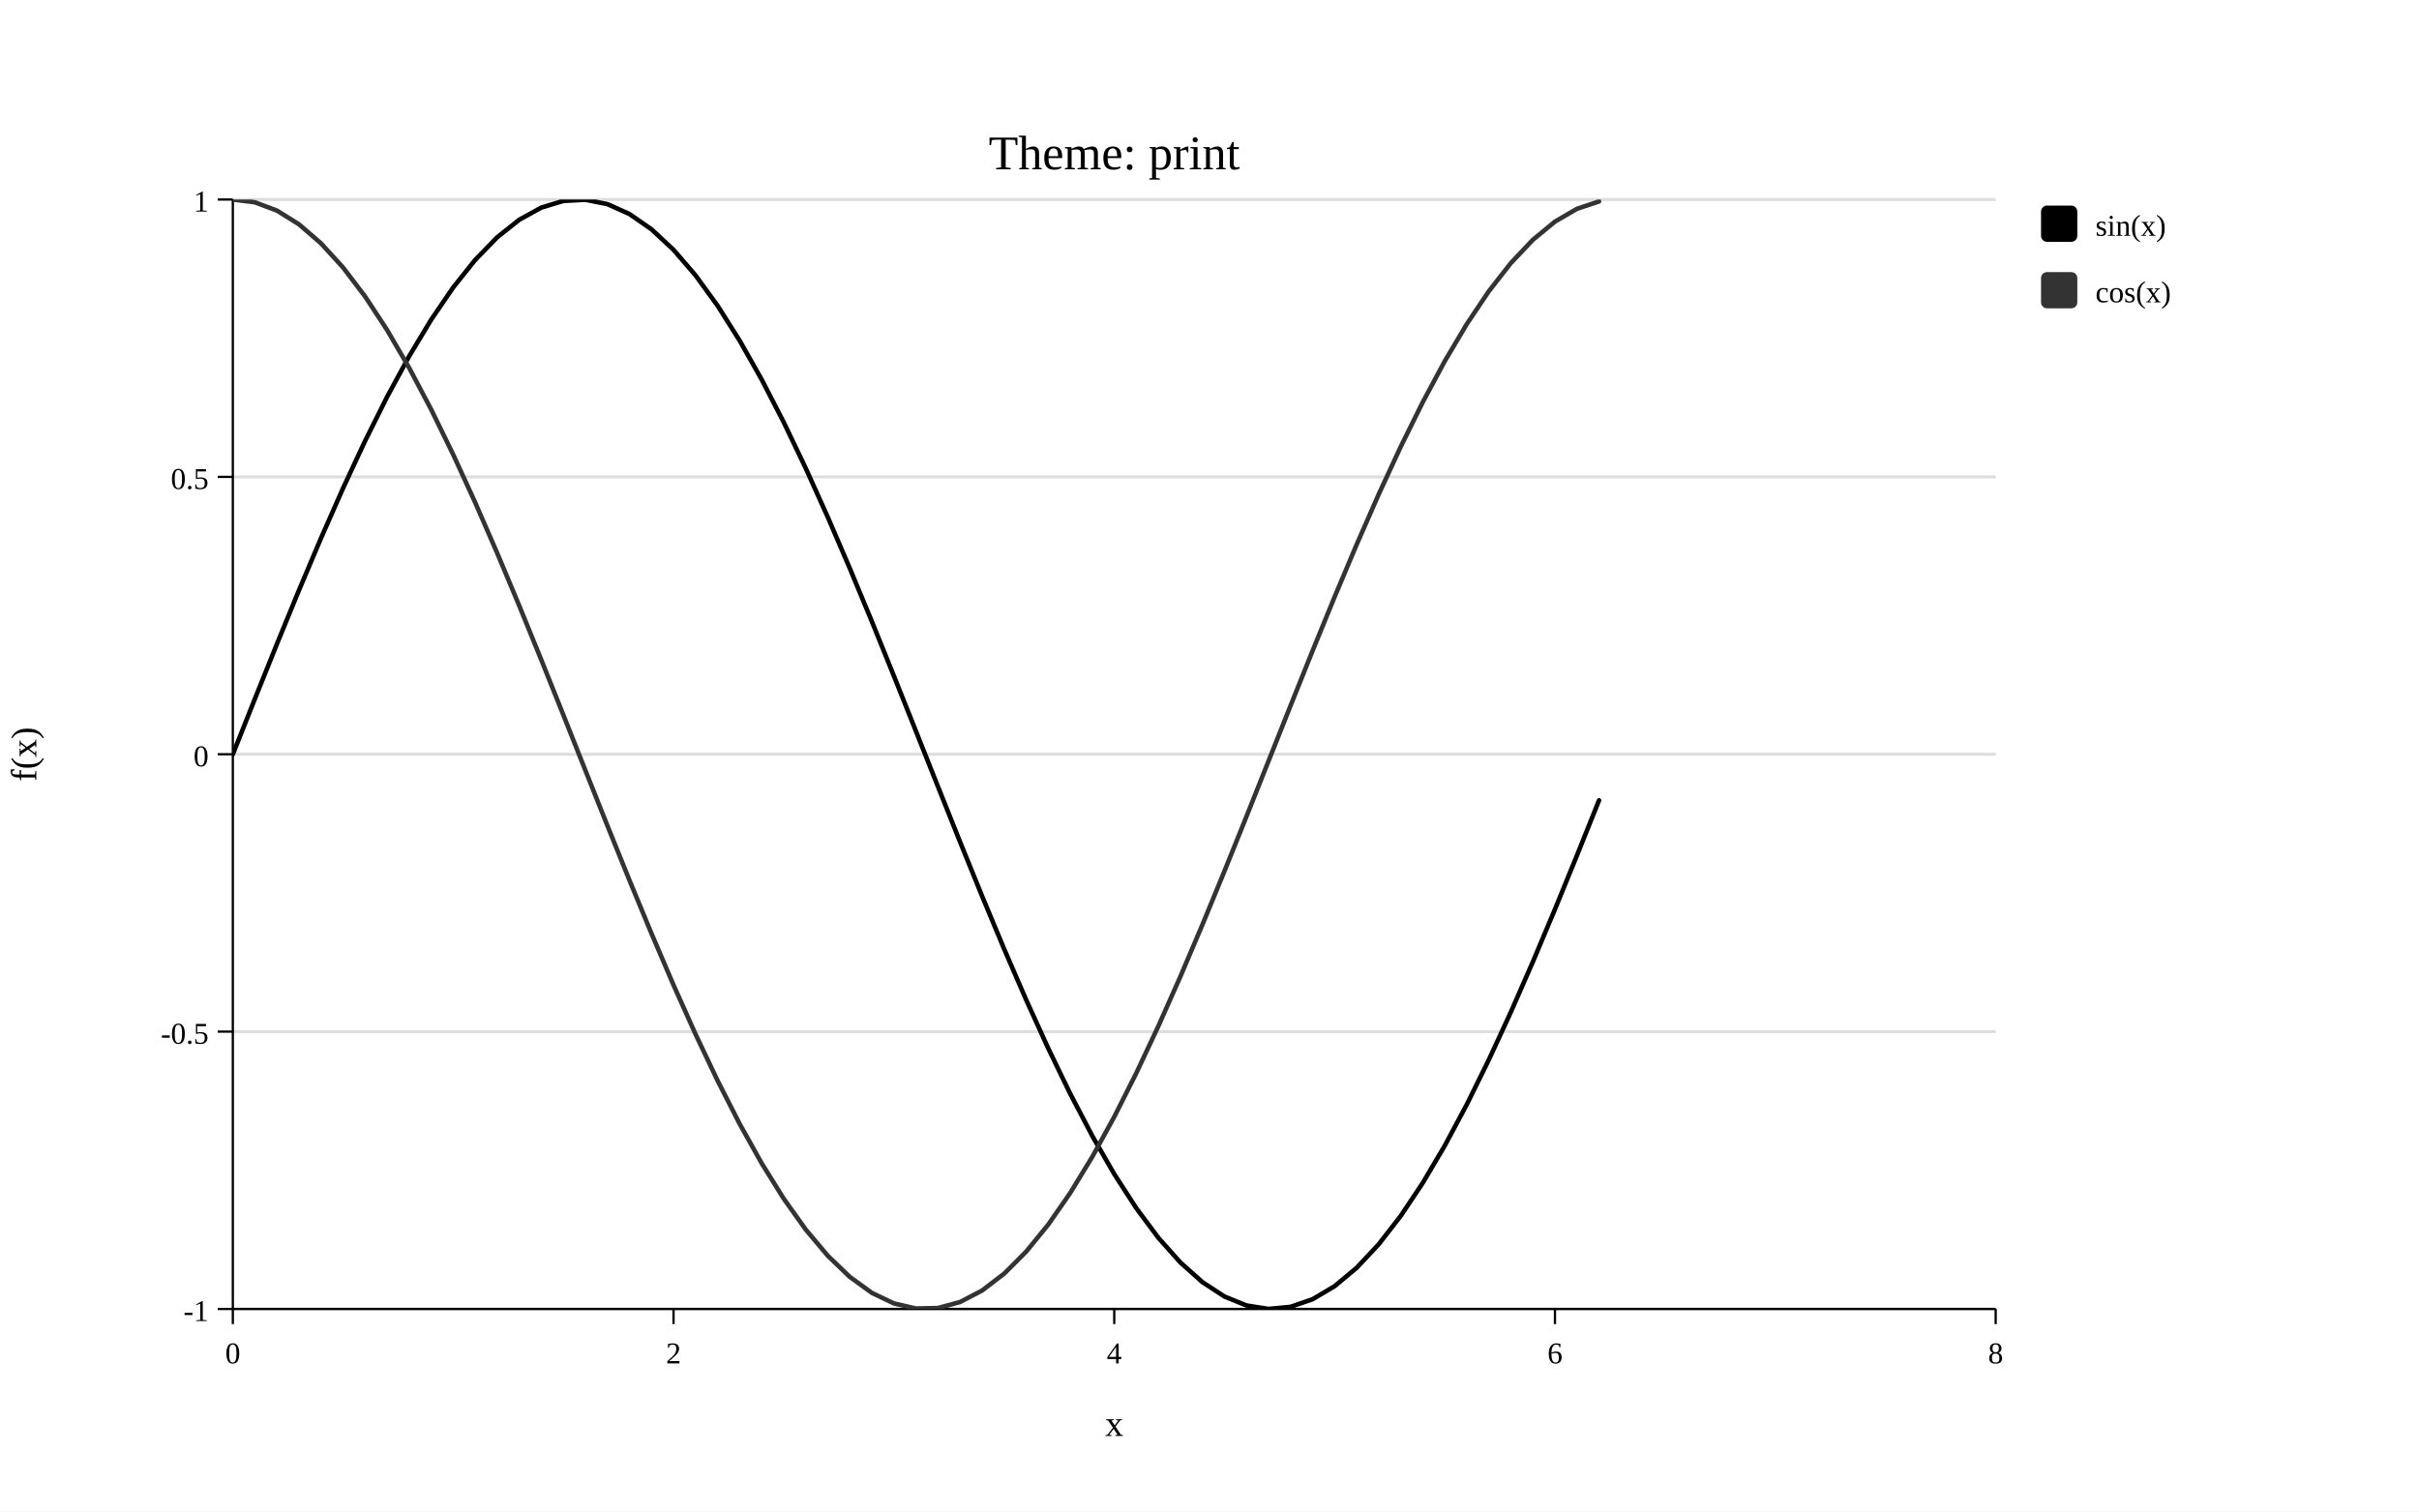
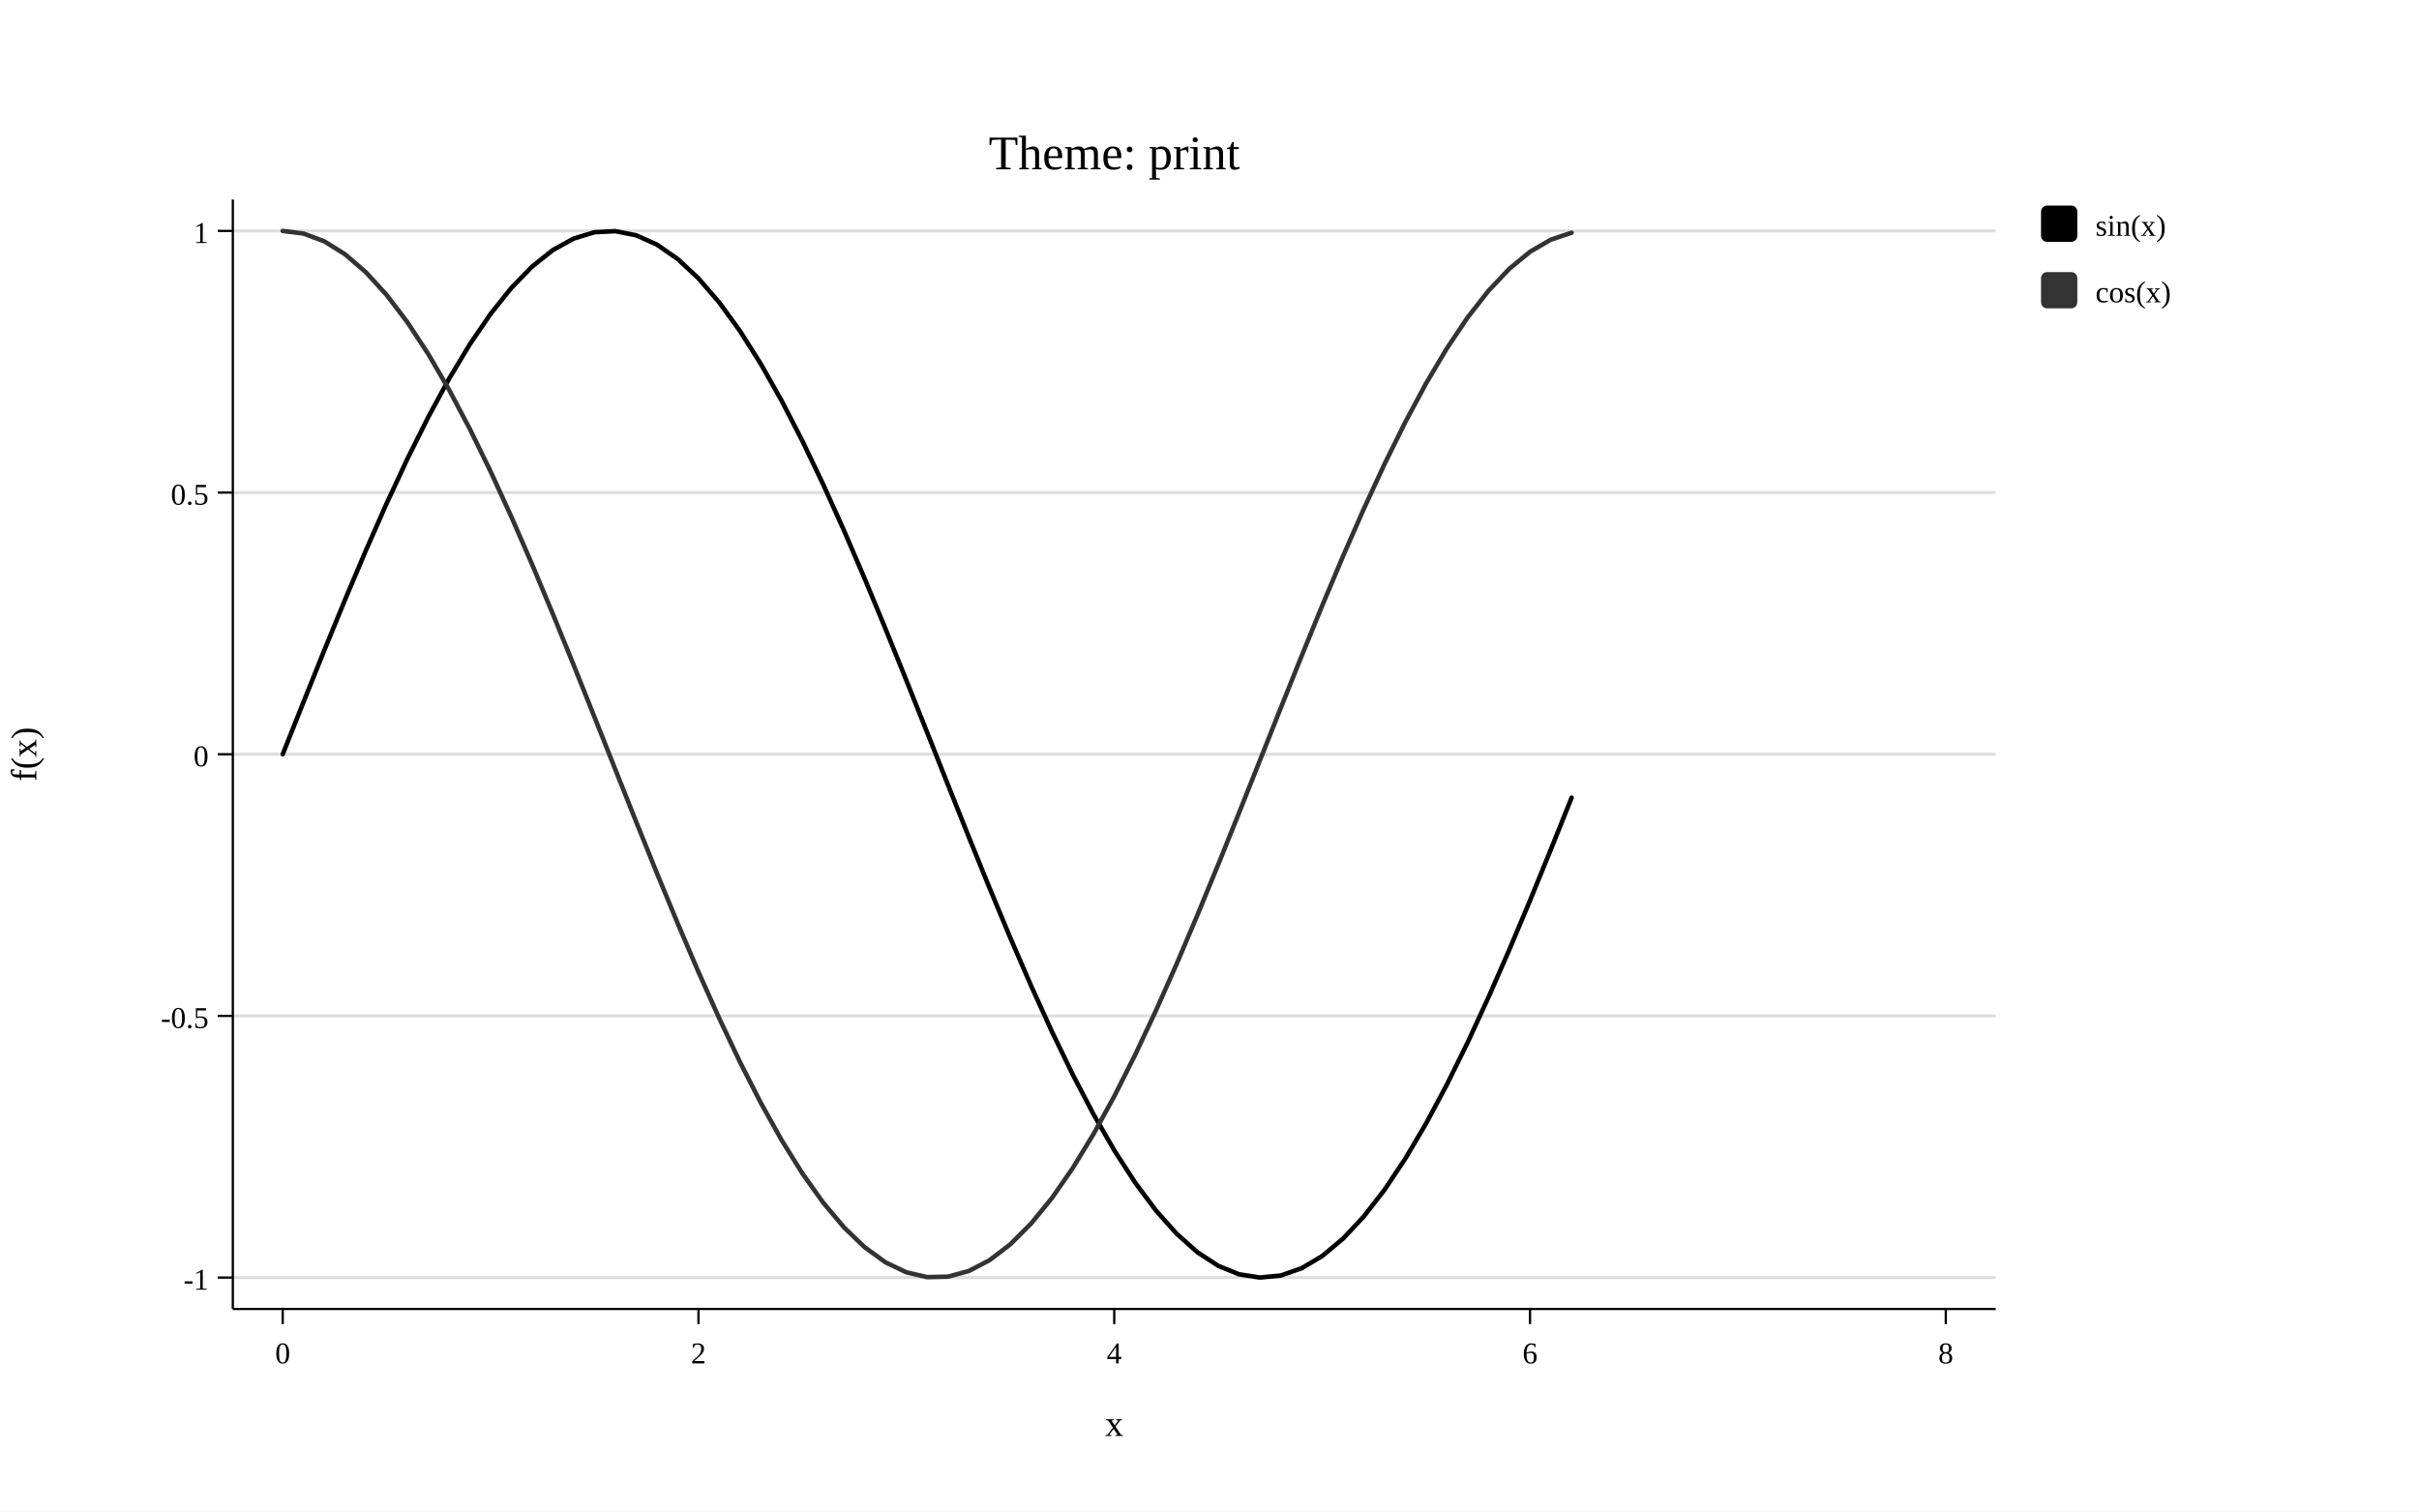
<svg xmlns="http://www.w3.org/2000/svg" width="800" height="500" viewBox="0 0 800.0 500.0">
  <defs>
    <clipPath id="plot-clip">
      <rect x="77" y="66" width="583" height="367" />
    </clipPath>
  </defs>
  <rect x="0" y="0" width="800" height="500" fill="#FFFFFF" />
-   <line x1="77" y1="433" x2="660" y2="433" stroke="#DDDDDD" stroke-width="1" />
-   <line x1="77" y1="341.25" x2="660" y2="341.25" stroke="#DDDDDD" stroke-width="1" />
+   <line x1="77" y1="422.613" x2="660" y2="422.613" stroke="#DDDDDD" stroke-width="1" />
+   <line x1="77" y1="336.057" x2="660" y2="336.057" stroke="#DDDDDD" stroke-width="1" />
  <line x1="77" y1="249.5" x2="660" y2="249.5" stroke="#DDDDDD" stroke-width="1" />
-   <line x1="77" y1="157.75" x2="660" y2="157.75" stroke="#DDDDDD" stroke-width="1" />
-   <line x1="77" y1="66" x2="660" y2="66" stroke="#DDDDDD" stroke-width="1" />
+   <line x1="77" y1="162.943" x2="660" y2="162.943" stroke="#DDDDDD" stroke-width="1" />
+   <line x1="77" y1="76.387" x2="660" y2="76.387" stroke="#DDDDDD" stroke-width="1" />
  <line x1="77" y1="433" x2="660" y2="433" stroke="#000000" stroke-width="0.75" />
  <line x1="77" y1="66" x2="77" y2="433" stroke="#000000" stroke-width="0.75" />
  <g clip-path="url(#plot-clip)">
-     <polyline points="77,249.5 84.287,231.181 91.575,213.044 98.862,195.272 106.15,178.042 113.438,161.525 120.725,145.888 128.012,131.286 135.3,117.865 142.588,105.76 149.875,95.09 157.163,85.963 164.45,78.471 171.738,72.687 179.025,68.67 186.312,66.46 193.6,66.078 200.887,67.529 208.175,70.799 215.463,75.854 222.75,82.644 230.037,91.101 237.325,101.141 244.612,112.663 251.9,125.553 259.188,139.68 266.475,154.905 273.763,171.076 281.05,188.03 288.337,205.598 295.625,223.604 302.913,241.87 310.2,260.212 317.487,278.446 324.775,296.392 332.062,313.869 339.35,330.703 346.637,346.725 353.925,361.776 361.212,375.705 368.5,388.373 375.787,399.654 383.075,409.434 390.363,417.616 397.65,424.119 404.938,428.877 412.225,431.842 419.512,432.986 426.8,432.296 434.088,429.78 441.375,425.463 448.662,419.387 455.95,411.614 463.238,402.221 470.525,391.302 477.812,378.967 485.1,365.337 492.387,350.551 499.675,334.754 506.963,318.106 514.25,300.773 521.537,282.927 528.825,264.747" fill="none" stroke="#000000" stroke-width="1.5" stroke-linejoin="round" stroke-linecap="round" />
-     <polyline points="77,66 84.287,66.917 91.575,69.658 98.862,74.196 106.15,80.485 113.438,88.464 120.725,98.051 128.012,109.151 135.3,121.654 142.588,135.435 149.875,150.355 157.163,166.265 164.45,183.007 171.738,200.414 179.025,218.311 186.312,236.52 193.6,254.858 200.887,273.143 208.175,291.192 215.463,308.824 222.75,325.863 230.037,342.139 237.325,357.49 244.612,371.762 251.9,384.812 259.188,396.51 266.475,406.739 273.763,415.397 281.05,422.398 288.337,427.671 295.625,431.164 302.913,432.841 310.2,432.687 317.487,430.703 324.775,426.907 332.062,421.34 339.35,414.055 346.637,405.126 353.925,394.643 361.212,382.709 368.5,369.444 375.787,354.98 383.075,339.463 390.363,323.047 397.65,305.896 404.938,288.181 412.225,270.08 419.512,251.773 426.8,233.444 434.088,215.275 441.375,197.448 448.662,180.141 455.95,163.527 463.238,147.772 470.525,133.034 477.812,119.459 485.1,107.184 492.387,96.33 499.675,87.007 506.963,79.308 514.25,73.309 521.537,69.07 528.825,66.635" fill="none" stroke="#333333" stroke-width="1.5" stroke-linejoin="round" stroke-linecap="round" />
+     <polyline points="93.5,249.5 100.375,232.218 107.25,215.108 114.125,198.342 121,182.087 127.875,166.505 134.75,151.753 141.625,137.977 148.5,125.316 155.375,113.896 162.25,103.83 169.125,95.22 176,88.152 182.875,82.695 189.75,78.906 196.625,76.82 203.5,76.461 210.375,77.83 217.25,80.914 224.125,85.683 231,92.089 237.875,100.067 244.75,109.539 251.625,120.409 258.5,132.568 265.375,145.897 272.25,160.26 279.125,175.515 286,191.509 292.875,208.083 299.75,225.07 306.625,242.302 313.5,259.605 320.375,276.808 327.25,293.738 334.125,310.225 341,326.106 347.875,341.222 354.75,355.421 361.625,368.561 368.5,380.513 375.375,391.155 382.25,400.381 389.125,408.1 396,414.235 402.875,418.723 409.75,421.521 416.625,422.6 423.5,421.949 430.375,419.576 437.25,415.502 444.125,409.771 451,402.438 457.875,393.576 464.75,383.276 471.625,371.638 478.5,358.781 485.375,344.831 492.25,329.929 499.125,314.223 506,297.871 512.875,281.035 519.75,263.884" fill="none" stroke="#000000" stroke-width="1.5" stroke-linejoin="round" stroke-linecap="round" />
+     <polyline points="93.5,76.387 100.375,77.252 107.25,79.838 114.125,84.119 121,90.052 127.875,97.579 134.75,106.624 141.625,117.096 148.5,128.891 155.375,141.891 162.25,155.967 169.125,170.977 176,186.771 182.875,203.192 189.75,220.076 196.625,237.254 203.5,254.555 210.375,271.805 217.25,288.832 224.125,305.466 231,321.541 237.875,336.896 244.75,351.377 251.625,364.841 258.5,377.153 265.375,388.189 272.25,397.839 279.125,406.007 286,412.611 292.875,417.586 299.75,420.881 306.625,422.463 313.5,422.318 320.375,420.446 327.25,416.866 334.125,411.613 341,404.741 347.875,396.317 354.75,386.427 361.625,375.168 368.5,362.654 375.375,349.01 382.25,334.371 389.125,318.884 396,302.703 402.875,285.992 409.75,268.915 416.625,251.645 423.5,234.353 430.375,217.212 437.25,200.394 444.125,184.067 451,168.394 457.875,153.53 464.75,139.626 471.625,126.82 478.5,115.239 485.375,105 492.25,96.205 499.125,88.941 506,83.282 512.875,79.283 519.75,76.985" fill="none" stroke="#333333" stroke-width="1.5" stroke-linejoin="round" stroke-linecap="round" />
  </g>
-   <line x1="77" y1="433" x2="77" y2="438" stroke="#000000" stroke-width="0.75" />
-   <text x="77" y="451" font-family="Georgia, Times New Roman, serif" font-size="10" fill="#000000" text-anchor="middle">0</text>
-   <line x1="222.75" y1="433" x2="222.75" y2="438" stroke="#000000" stroke-width="0.75" />
-   <text x="222.75" y="451" font-family="Georgia, Times New Roman, serif" font-size="10" fill="#000000" text-anchor="middle">2</text>
+   <line x1="93.5" y1="433" x2="93.5" y2="438" stroke="#000000" stroke-width="0.75" />
+   <text x="93.5" y="451" font-family="Georgia, Times New Roman, serif" font-size="10" fill="#000000" text-anchor="middle">0</text>
+   <line x1="231" y1="433" x2="231" y2="438" stroke="#000000" stroke-width="0.75" />
+   <text x="231" y="451" font-family="Georgia, Times New Roman, serif" font-size="10" fill="#000000" text-anchor="middle">2</text>
  <line x1="368.5" y1="433" x2="368.5" y2="438" stroke="#000000" stroke-width="0.75" />
  <text x="368.5" y="451" font-family="Georgia, Times New Roman, serif" font-size="10" fill="#000000" text-anchor="middle">4</text>
-   <line x1="514.25" y1="433" x2="514.25" y2="438" stroke="#000000" stroke-width="0.75" />
-   <text x="514.25" y="451" font-family="Georgia, Times New Roman, serif" font-size="10" fill="#000000" text-anchor="middle">6</text>
-   <line x1="660" y1="433" x2="660" y2="438" stroke="#000000" stroke-width="0.75" />
-   <text x="660" y="451" font-family="Georgia, Times New Roman, serif" font-size="10" fill="#000000" text-anchor="middle">8</text>
-   <line x1="72" y1="433" x2="77" y2="433" stroke="#000000" stroke-width="0.75" />
-   <text x="69" y="437" font-family="Georgia, Times New Roman, serif" font-size="10" fill="#000000" text-anchor="end">-1</text>
-   <line x1="72" y1="341.25" x2="77" y2="341.25" stroke="#000000" stroke-width="0.75" />
-   <text x="69" y="345.25" font-family="Georgia, Times New Roman, serif" font-size="10" fill="#000000" text-anchor="end">-0.5</text>
+   <line x1="506" y1="433" x2="506" y2="438" stroke="#000000" stroke-width="0.75" />
+   <text x="506" y="451" font-family="Georgia, Times New Roman, serif" font-size="10" fill="#000000" text-anchor="middle">6</text>
+   <line x1="643.5" y1="433" x2="643.5" y2="438" stroke="#000000" stroke-width="0.75" />
+   <text x="643.5" y="451" font-family="Georgia, Times New Roman, serif" font-size="10" fill="#000000" text-anchor="middle">8</text>
+   <line x1="72" y1="422.613" x2="77" y2="422.613" stroke="#000000" stroke-width="0.75" />
+   <text x="69" y="426.613" font-family="Georgia, Times New Roman, serif" font-size="10" fill="#000000" text-anchor="end">-1</text>
+   <line x1="72" y1="336.057" x2="77" y2="336.057" stroke="#000000" stroke-width="0.75" />
+   <text x="69" y="340.057" font-family="Georgia, Times New Roman, serif" font-size="10" fill="#000000" text-anchor="end">-0.5</text>
  <line x1="72" y1="249.5" x2="77" y2="249.5" stroke="#000000" stroke-width="0.75" />
  <text x="69" y="253.5" font-family="Georgia, Times New Roman, serif" font-size="10" fill="#000000" text-anchor="end">0</text>
-   <line x1="72" y1="157.75" x2="77" y2="157.75" stroke="#000000" stroke-width="0.75" />
-   <text x="69" y="161.75" font-family="Georgia, Times New Roman, serif" font-size="10" fill="#000000" text-anchor="end">0.5</text>
-   <line x1="72" y1="66" x2="77" y2="66" stroke="#000000" stroke-width="0.75" />
-   <text x="69" y="70" font-family="Georgia, Times New Roman, serif" font-size="10" fill="#000000" text-anchor="end">1</text>
+   <line x1="72" y1="162.943" x2="77" y2="162.943" stroke="#000000" stroke-width="0.75" />
+   <text x="69" y="166.943" font-family="Georgia, Times New Roman, serif" font-size="10" fill="#000000" text-anchor="end">0.5</text>
+   <line x1="72" y1="76.387" x2="77" y2="76.387" stroke="#000000" stroke-width="0.75" />
+   <text x="69" y="80.387" font-family="Georgia, Times New Roman, serif" font-size="10" fill="#000000" text-anchor="end">1</text>
  <text x="368.5" y="56" font-family="Georgia, Times New Roman, serif" font-size="16" fill="#000000" text-anchor="middle">Theme: print</text>
  <text x="368.5" y="475" font-family="Georgia, Times New Roman, serif" font-size="12" fill="#000000" text-anchor="middle">x</text>
  <text x="12" y="249.5" font-family="Georgia, Times New Roman, serif" font-size="12" fill="#000000" text-anchor="middle" transform="rotate(-90,12,249.5)">f(x)</text>
  <rect x="675" y="68" width="12" height="12" fill="#000000" rx="2" />
  <text x="693" y="78" font-family="Georgia, Times New Roman, serif" font-size="10" fill="#000000" text-anchor="start">sin(x)</text>
  <rect x="675" y="90" width="12" height="12" fill="#333333" rx="2" />
  <text x="693" y="100" font-family="Georgia, Times New Roman, serif" font-size="10" fill="#000000" text-anchor="start">cos(x)</text>
</svg>
